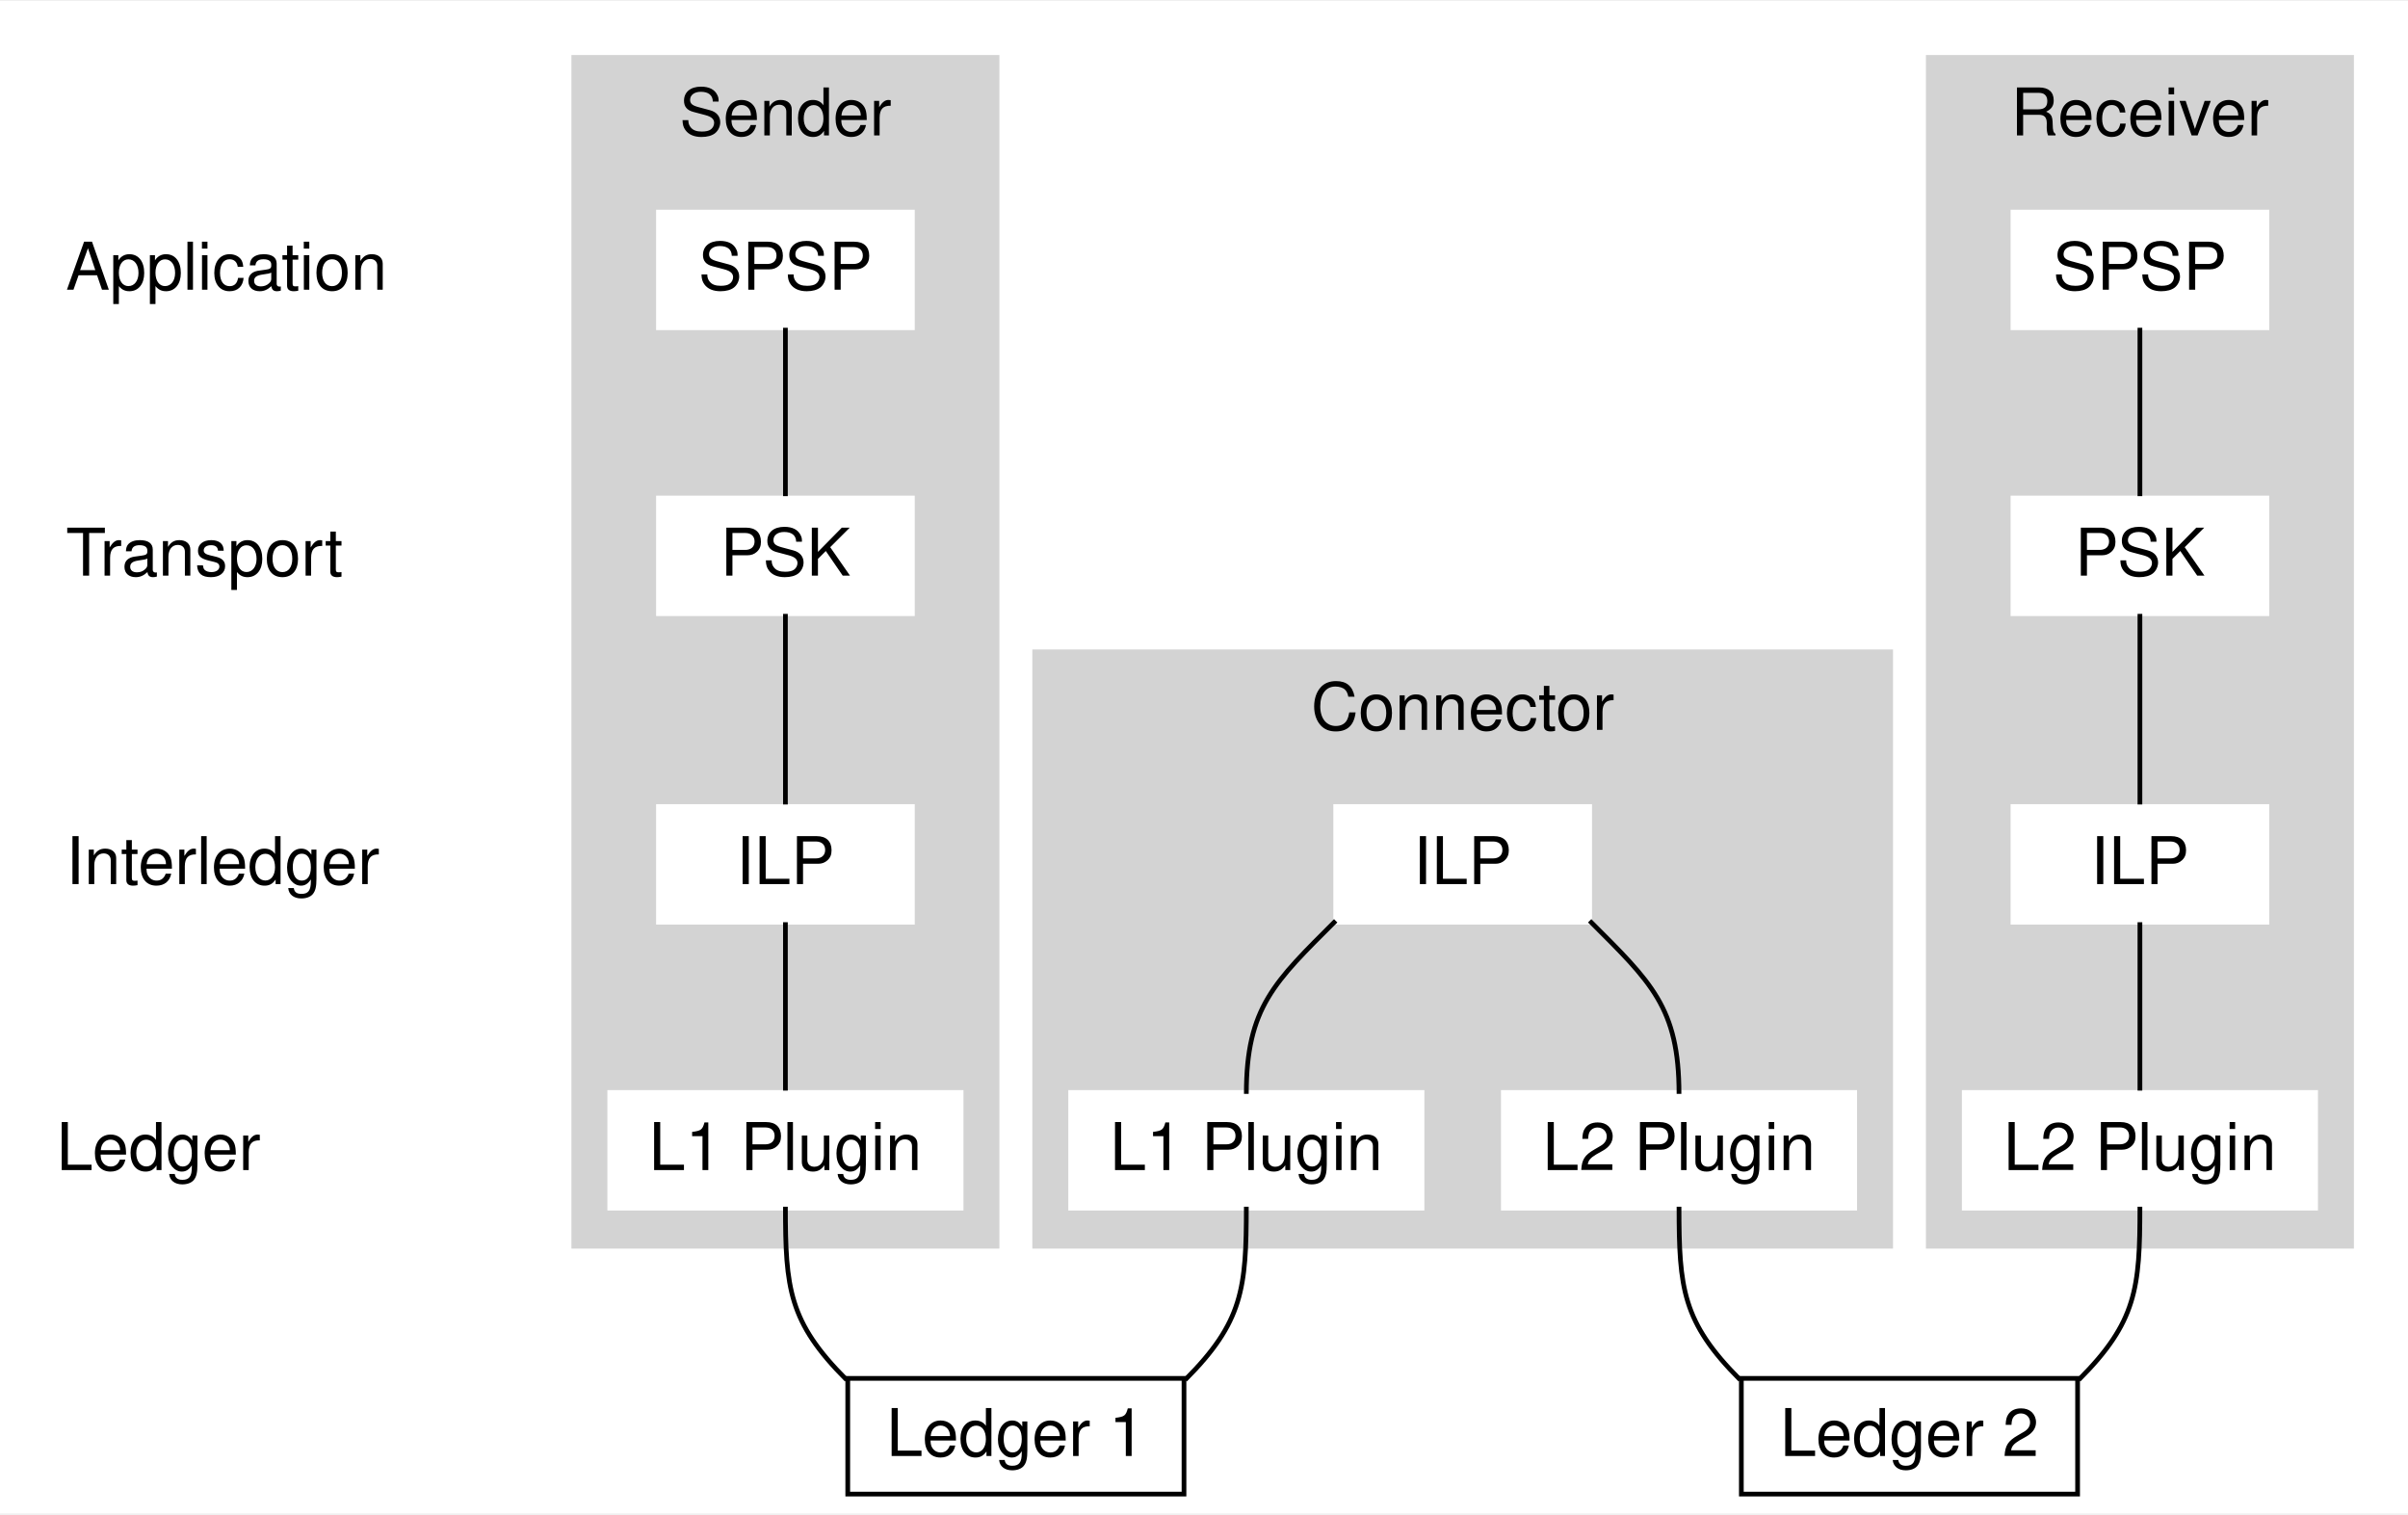
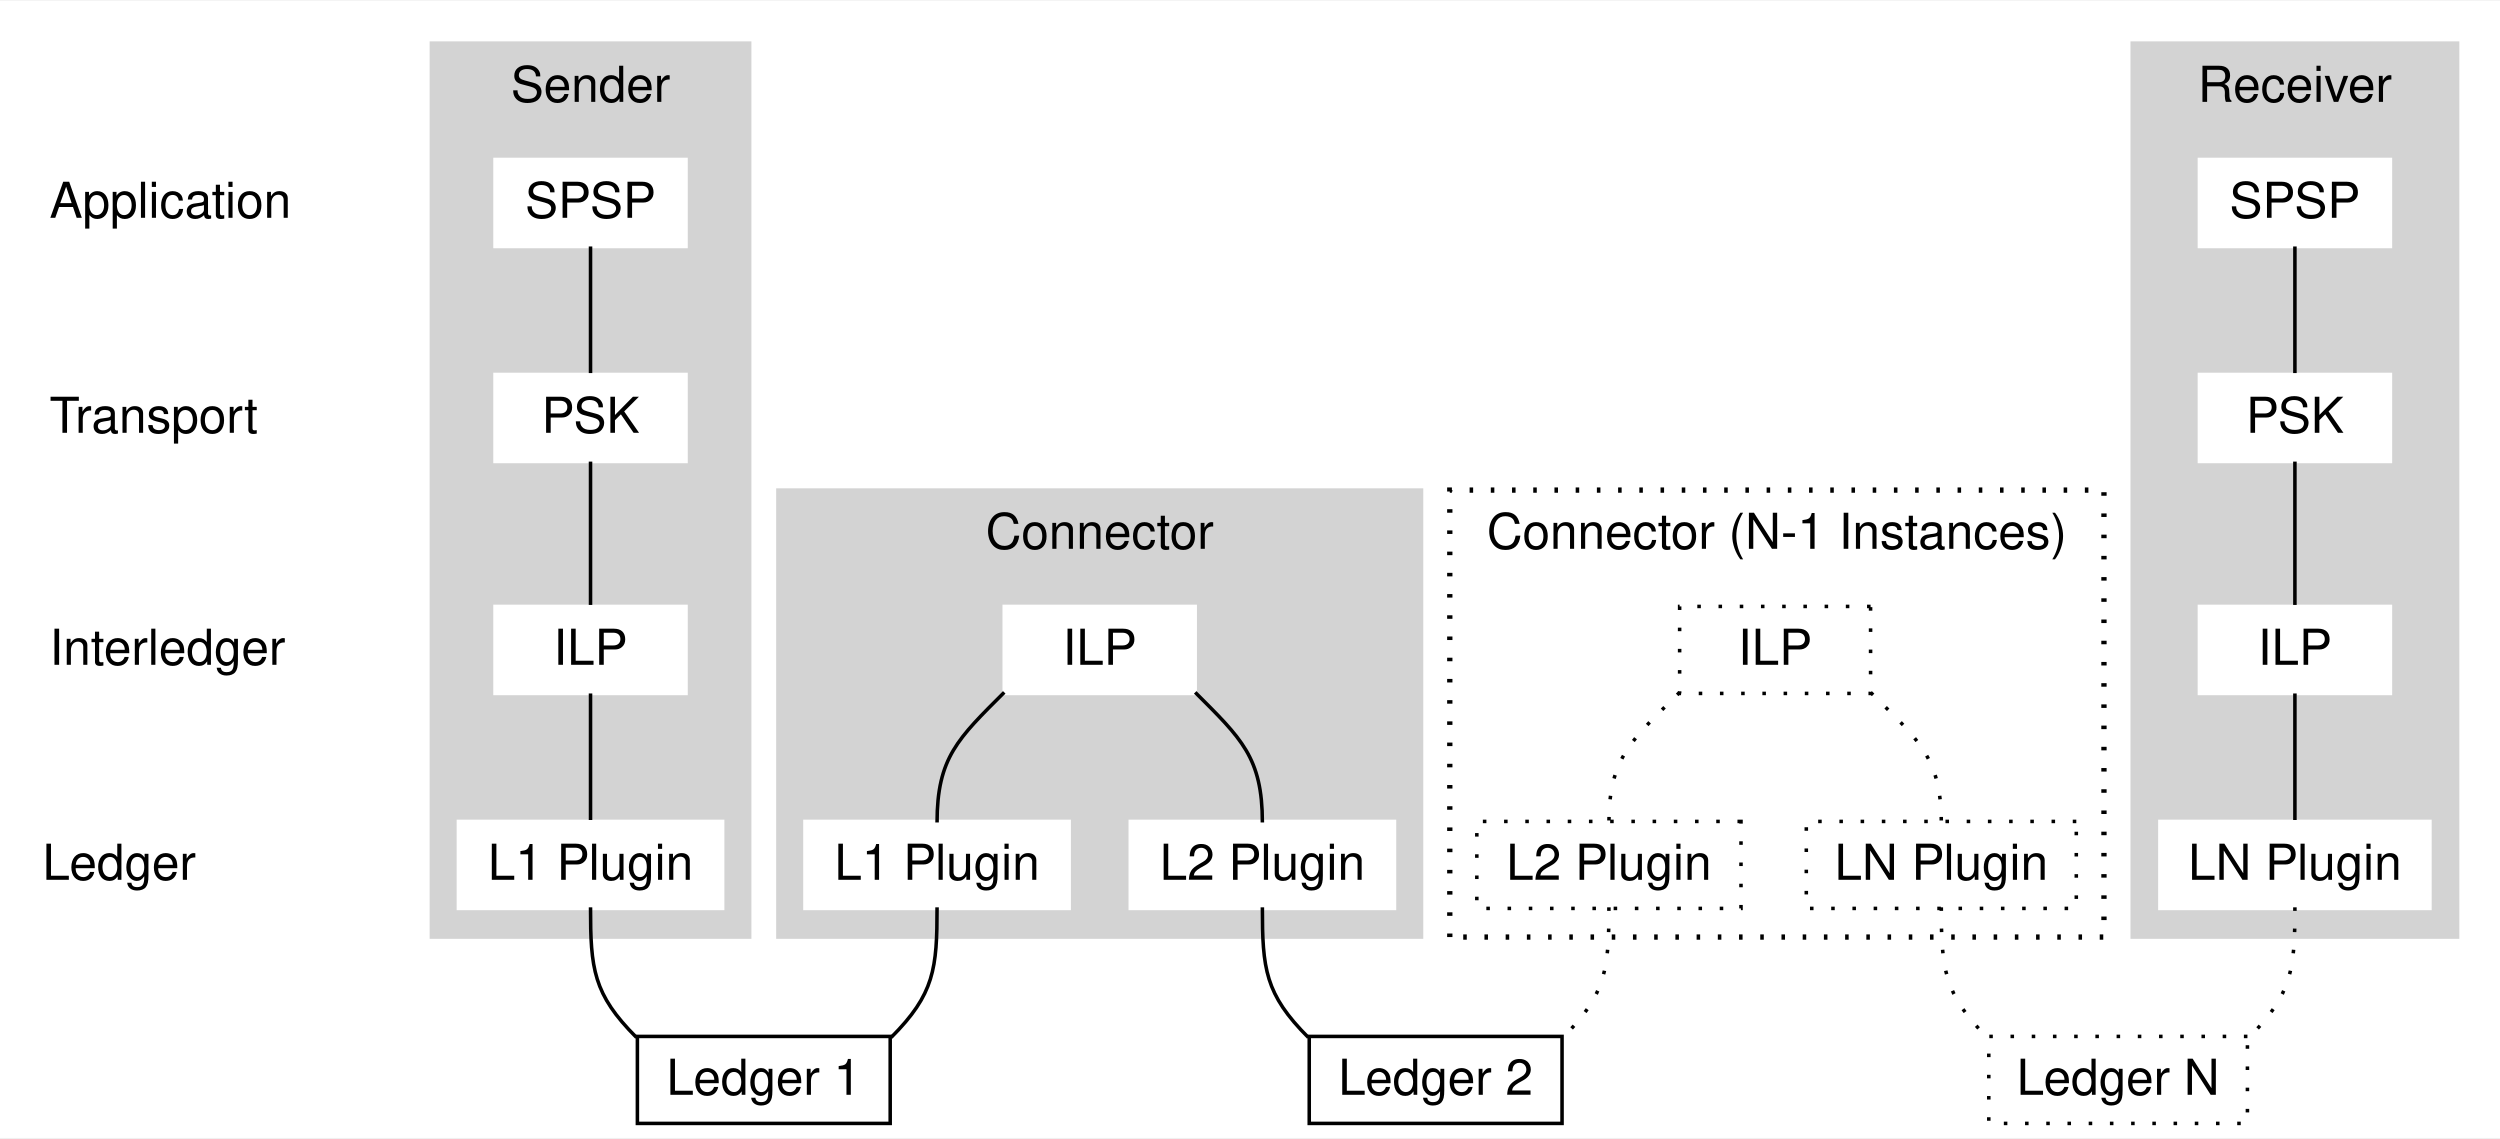
- <svg xmlns="http://www.w3.org/2000/svg" width="512pt" height="322pt" viewBox="0.00 0.00 512.00 321.60">
+ <svg xmlns="http://www.w3.org/2000/svg" width="707pt" height="322pt" viewBox="0.00 0.00 707.00 321.60">
  <g id="graph0" class="graph" transform="scale(1 1) rotate(0) translate(4 317.6)">
-     <polygon fill="#ffffff" stroke="transparent" points="-4,4 -4,-317.6 508,-317.6 508,4 -4,4" />
+     <polygon fill="#ffffff" stroke="transparent" points="-4,4 -4,-317.6 703,-317.6 703,4 -4,4" />
    <g id="clust1" class="cluster">
      <polygon fill="#d3d3d3" stroke="#d3d3d3" points="118,-52.8 118,-305.6 208,-305.6 208,-52.8 118,-52.8" />
      <text text-anchor="middle" x="163" y="-289" font-family="Helvetica,sans-Serif" font-size="14.00" fill="#000000">Sender</text>
    </g>
    <g id="clust2" class="cluster">
      <polygon fill="#d3d3d3" stroke="#d3d3d3" points="216,-52.8 216,-179.2 398,-179.2 398,-52.8 216,-52.8" />
      <text text-anchor="middle" x="307" y="-162.6" font-family="Helvetica,sans-Serif" font-size="14.00" fill="#000000">Connector</text>
    </g>
    <g id="clust3" class="cluster">
-       <polygon fill="#d3d3d3" stroke="#d3d3d3" points="406,-52.8 406,-305.6 496,-305.6 496,-52.8 406,-52.8" />
-       <text text-anchor="middle" x="451" y="-289" font-family="Helvetica,sans-Serif" font-size="14.00" fill="#000000">Receiver</text>
+       <polygon fill="none" stroke="#000000" stroke-width="1.5" stroke-dasharray="1,5" points="406,-52.8 406,-179.2 591,-179.2 591,-52.8 406,-52.8" />
+       <text text-anchor="middle" x="498.5" y="-162.6" font-family="Helvetica,sans-Serif" font-size="14.00" fill="#000000">Connector (N-1 Instances)</text>
+     </g>
+     <g id="clust4" class="cluster">
+       <polygon fill="#d3d3d3" stroke="#d3d3d3" points="599,-52.8 599,-305.6 691,-305.6 691,-52.8 599,-52.8" />
+       <text text-anchor="middle" x="645" y="-289" font-family="Helvetica,sans-Serif" font-size="14.00" fill="#000000">Receiver</text>
    </g>
    <g id="node1" class="node">
      <text text-anchor="start" x="10" y="-256.2" font-family="Helvetica,sans-Serif" font-size="14.00" fill="#000000">Application</text>
    </g>
    <g id="node2" class="node">
      <text text-anchor="start" x="10" y="-195.4" font-family="Helvetica,sans-Serif" font-size="14.00" fill="#000000">Transport</text>
    </g>
    <g id="node3" class="node">
      <text text-anchor="start" x="10" y="-129.8" font-family="Helvetica,sans-Serif" font-size="14.00" fill="#000000">Interledger</text>
    </g>
    <g id="node4" class="node">
      <text text-anchor="start" x="8" y="-69" font-family="Helvetica,sans-Serif" font-size="14.00" fill="#000000">Ledger</text>
    </g>
    <g id="node5" class="node">
      <polygon fill="#ffffff" stroke="#ffffff" points="190,-272.701 136,-272.701 136,-248.099 190,-248.099 190,-272.701" />
      <text text-anchor="middle" x="163" y="-256.2" font-family="Helvetica,sans-Serif" font-size="14.00" fill="#000000">SPSP</text>
    </g>
    <g id="node6" class="node">
      <polygon fill="#ffffff" stroke="#ffffff" points="190,-211.901 136,-211.901 136,-187.299 190,-187.299 190,-211.901" />
      <text text-anchor="middle" x="163" y="-195.4" font-family="Helvetica,sans-Serif" font-size="14.00" fill="#000000">PSK</text>
    </g>
    <g id="edge1" class="edge">
      <path fill="none" stroke="#000000" d="M163,-248.096C163,-237.686 163,-222.826 163,-212.304" />
    </g>
    <g id="node7" class="node">
      <polygon fill="#ffffff" stroke="#ffffff" points="190,-146.301 136,-146.301 136,-121.699 190,-121.699 190,-146.301" />
      <text text-anchor="middle" x="163" y="-129.8" font-family="Helvetica,sans-Serif" font-size="14.00" fill="#000000">ILP</text>
    </g>
    <g id="edge2" class="edge">
      <path fill="none" stroke="#000000" d="M163,-187.261C163,-175.681 163,-158.437 163,-146.731" />
    </g>
    <g id="node8" class="node">
      <polygon fill="#ffffff" stroke="#ffffff" points="200.354,-85.501 125.646,-85.501 125.646,-60.899 200.354,-60.899 200.354,-85.501" />
      <text text-anchor="middle" x="163" y="-69" font-family="Helvetica,sans-Serif" font-size="14.00" fill="#000000">L1 Plugin</text>
    </g>
    <g id="edge3" class="edge">
      <path fill="none" stroke="#000000" d="M163,-121.696C163,-111.287 163,-96.426 163,-85.904" />
    </g>
-     <g id="node16" class="node">
+     <g id="node19" class="node">
      <polygon fill="none" stroke="#000000" points="247.747,-24.701 176.253,-24.701 176.253,-.099 247.747,-.099 247.747,-24.701" />
      <text text-anchor="middle" x="212" y="-8.2" font-family="Helvetica,sans-Serif" font-size="14.00" fill="#000000">Ledger 1</text>
    </g>
-     <g id="edge9" class="edge">
+     <g id="edge11" class="edge">
      <path fill="none" stroke="#000000" d="M163,-61.2C163,-43.854 163.734,-36.666 176,-24.4" />
    </g>
    <g id="node9" class="node">
      <polygon fill="#ffffff" stroke="#ffffff" points="334,-146.301 280,-146.301 280,-121.699 334,-121.699 334,-146.301" />
      <text text-anchor="middle" x="307" y="-129.8" font-family="Helvetica,sans-Serif" font-size="14.00" fill="#000000">ILP</text>
    </g>
    <g id="node10" class="node">
      <polygon fill="#ffffff" stroke="#ffffff" points="298.354,-85.501 223.646,-85.501 223.646,-60.899 298.354,-60.899 298.354,-85.501" />
      <text text-anchor="middle" x="261" y="-69" font-family="Helvetica,sans-Serif" font-size="14.00" fill="#000000">L1 Plugin</text>
    </g>
    <g id="edge4" class="edge">
      <path fill="none" stroke="#000000" d="M280,-122C266.984,-108.984 261,-103.607 261,-85.2" />
    </g>
    <g id="node11" class="node">
      <polygon fill="#ffffff" stroke="#ffffff" points="390.354,-85.501 315.646,-85.501 315.646,-60.899 390.354,-60.899 390.354,-85.501" />
      <text text-anchor="middle" x="353" y="-69" font-family="Helvetica,sans-Serif" font-size="14.00" fill="#000000">L2 Plugin</text>
    </g>
    <g id="edge5" class="edge">
      <path fill="none" stroke="#000000" d="M334,-122C347.016,-108.984 353,-103.607 353,-85.2" />
    </g>
-     <g id="edge10" class="edge">
+     <g id="edge12" class="edge">
      <path fill="none" stroke="#000000" d="M261,-61.2C261,-43.854 260.265,-36.666 248,-24.4" />
    </g>
-     <g id="node17" class="node">
+     <g id="node20" class="node">
      <polygon fill="none" stroke="#000000" points="437.747,-24.701 366.253,-24.701 366.253,-.099 437.747,-.099 437.747,-24.701" />
      <text text-anchor="middle" x="402" y="-8.2" font-family="Helvetica,sans-Serif" font-size="14.00" fill="#000000">Ledger 2</text>
    </g>
-     <g id="edge11" class="edge">
+     <g id="edge13" class="edge">
      <path fill="none" stroke="#000000" d="M353,-61.2C353,-43.854 353.735,-36.666 366,-24.4" />
    </g>
    <g id="node12" class="node">
-       <polygon fill="#ffffff" stroke="#ffffff" points="478,-272.701 424,-272.701 424,-248.099 478,-248.099 478,-272.701" />
-       <text text-anchor="middle" x="451" y="-256.2" font-family="Helvetica,sans-Serif" font-size="14.00" fill="#000000">SPSP</text>
+       <polygon fill="none" stroke="#000000" stroke-dasharray="1,5" points="525,-146.301 471,-146.301 471,-121.699 525,-121.699 525,-146.301" />
+       <text text-anchor="middle" x="498" y="-129.8" font-family="Helvetica,sans-Serif" font-size="14.00" fill="#000000">ILP</text>
    </g>
    <g id="node13" class="node">
-       <polygon fill="#ffffff" stroke="#ffffff" points="478,-211.901 424,-211.901 424,-187.299 478,-187.299 478,-211.901" />
-       <text text-anchor="middle" x="451" y="-195.4" font-family="Helvetica,sans-Serif" font-size="14.00" fill="#000000">PSK</text>
+       <polygon fill="none" stroke="#000000" stroke-dasharray="1,5" points="488.354,-85.501 413.646,-85.501 413.646,-60.899 488.354,-60.899 488.354,-85.501" />
+       <text text-anchor="middle" x="451" y="-69" font-family="Helvetica,sans-Serif" font-size="14.00" fill="#000000">L2 Plugin</text>
    </g>
    <g id="edge6" class="edge">
-       <path fill="none" stroke="#000000" d="M451,-248.096C451,-237.686 451,-222.826 451,-212.304" />
+       <path fill="none" stroke="#000000" stroke-dasharray="1,5" d="M471,-122C457.837,-108.837 451,-103.815 451,-85.2" />
    </g>
    <g id="node14" class="node">
-       <polygon fill="#ffffff" stroke="#ffffff" points="478,-146.301 424,-146.301 424,-121.699 478,-121.699 478,-146.301" />
-       <text text-anchor="middle" x="451" y="-129.8" font-family="Helvetica,sans-Serif" font-size="14.00" fill="#000000">ILP</text>
+       <polygon fill="none" stroke="#000000" stroke-dasharray="1,5" points="583.178,-85.501 506.822,-85.501 506.822,-60.899 583.178,-60.899 583.178,-85.501" />
+       <text text-anchor="middle" x="545" y="-69" font-family="Helvetica,sans-Serif" font-size="14.00" fill="#000000">LN Plugin</text>
    </g>
    <g id="edge7" class="edge">
-       <path fill="none" stroke="#000000" d="M451,-187.261C451,-175.681 451,-158.437 451,-146.731" />
+       <path fill="none" stroke="#000000" stroke-dasharray="1,5" d="M525,-122C538.163,-108.837 545,-103.815 545,-85.2" />
+     </g>
+     <g id="edge14" class="edge">
+       <path fill="none" stroke="#000000" stroke-dasharray="1,5" d="M451,-61.2C451,-43.854 450.265,-36.666 438,-24.4" />
+     </g>
+     <g id="node21" class="node">
+       <polygon fill="none" stroke="#000000" stroke-dasharray="1,5" points="631.572,-24.701 558.428,-24.701 558.428,-.099 631.572,-.099 631.572,-24.701" />
+       <text text-anchor="middle" x="595" y="-8.2" font-family="Helvetica,sans-Serif" font-size="14.00" fill="#000000">Ledger N</text>
+     </g>
+     <g id="edge15" class="edge">
+       <path fill="none" stroke="#000000" stroke-dasharray="1,5" d="M545,-61.2C545,-43.854 545.735,-36.666 558,-24.4" />
    </g>
    <g id="node15" class="node">
-       <polygon fill="#ffffff" stroke="#ffffff" points="488.354,-85.501 413.646,-85.501 413.646,-60.899 488.354,-60.899 488.354,-85.501" />
-       <text text-anchor="middle" x="451" y="-69" font-family="Helvetica,sans-Serif" font-size="14.00" fill="#000000">L2 Plugin</text>
+       <polygon fill="#ffffff" stroke="#ffffff" points="672,-272.701 618,-272.701 618,-248.099 672,-248.099 672,-272.701" />
+       <text text-anchor="middle" x="645" y="-256.2" font-family="Helvetica,sans-Serif" font-size="14.00" fill="#000000">SPSP</text>
+     </g>
+     <g id="node16" class="node">
+       <polygon fill="#ffffff" stroke="#ffffff" points="672,-211.901 618,-211.901 618,-187.299 672,-187.299 672,-211.901" />
+       <text text-anchor="middle" x="645" y="-195.4" font-family="Helvetica,sans-Serif" font-size="14.00" fill="#000000">PSK</text>
    </g>
    <g id="edge8" class="edge">
-       <path fill="none" stroke="#000000" d="M451,-121.696C451,-111.287 451,-96.426 451,-85.904" />
+       <path fill="none" stroke="#000000" d="M645,-248.096C645,-237.686 645,-222.826 645,-212.304" />
    </g>
-     <g id="edge12" class="edge">
-       <path fill="none" stroke="#000000" d="M451,-61.2C451,-43.854 450.265,-36.666 438,-24.4" />
+     <g id="node17" class="node">
+       <polygon fill="#ffffff" stroke="#ffffff" points="672,-146.301 618,-146.301 618,-121.699 672,-121.699 672,-146.301" />
+       <text text-anchor="middle" x="645" y="-129.8" font-family="Helvetica,sans-Serif" font-size="14.00" fill="#000000">ILP</text>
+     </g>
+     <g id="edge9" class="edge">
+       <path fill="none" stroke="#000000" d="M645,-187.261C645,-175.681 645,-158.437 645,-146.731" />
+     </g>
+     <g id="node18" class="node">
+       <polygon fill="#ffffff" stroke="#ffffff" points="683.178,-85.501 606.822,-85.501 606.822,-60.899 683.178,-60.899 683.178,-85.501" />
+       <text text-anchor="middle" x="645" y="-69" font-family="Helvetica,sans-Serif" font-size="14.00" fill="#000000">LN Plugin</text>
+     </g>
+     <g id="edge10" class="edge">
+       <path fill="none" stroke="#000000" d="M645,-121.696C645,-111.287 645,-96.426 645,-85.904" />
+     </g>
+     <g id="edge16" class="edge">
+       <path fill="none" stroke="#000000" stroke-dasharray="1,5" d="M645,-61.2C645,-43.854 644.265,-36.666 632,-24.4" />
    </g>
  </g>
</svg>
